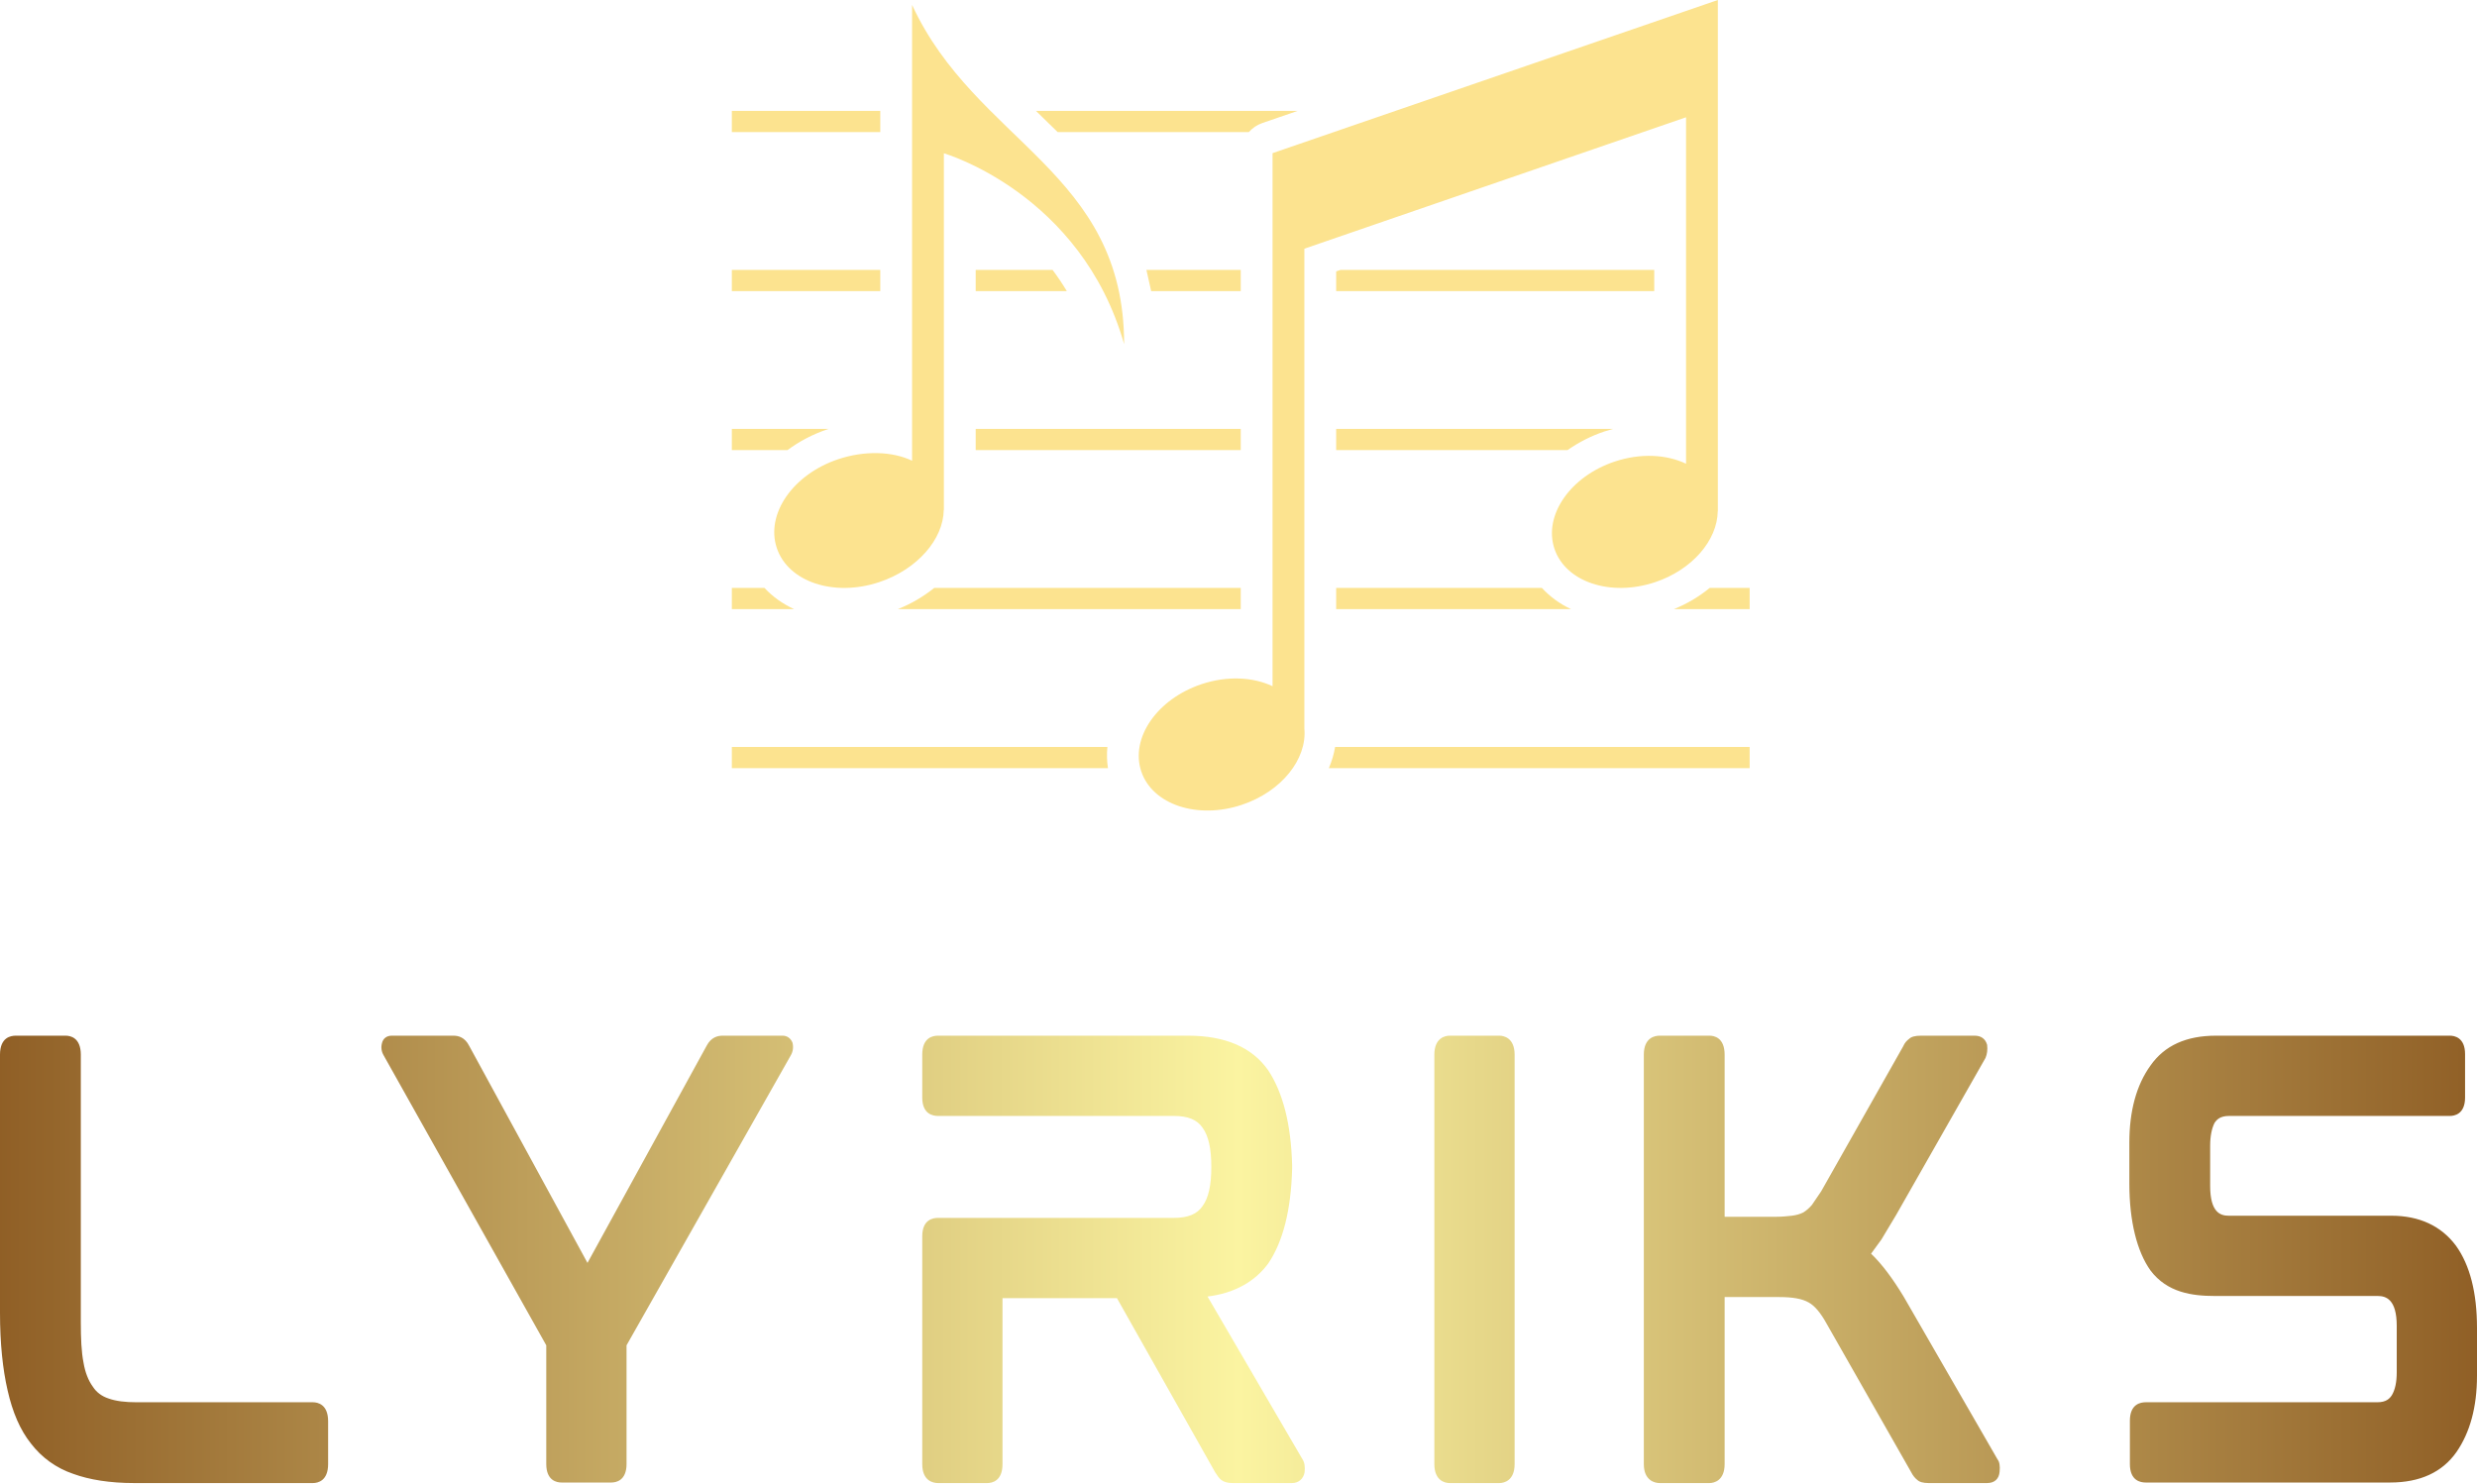
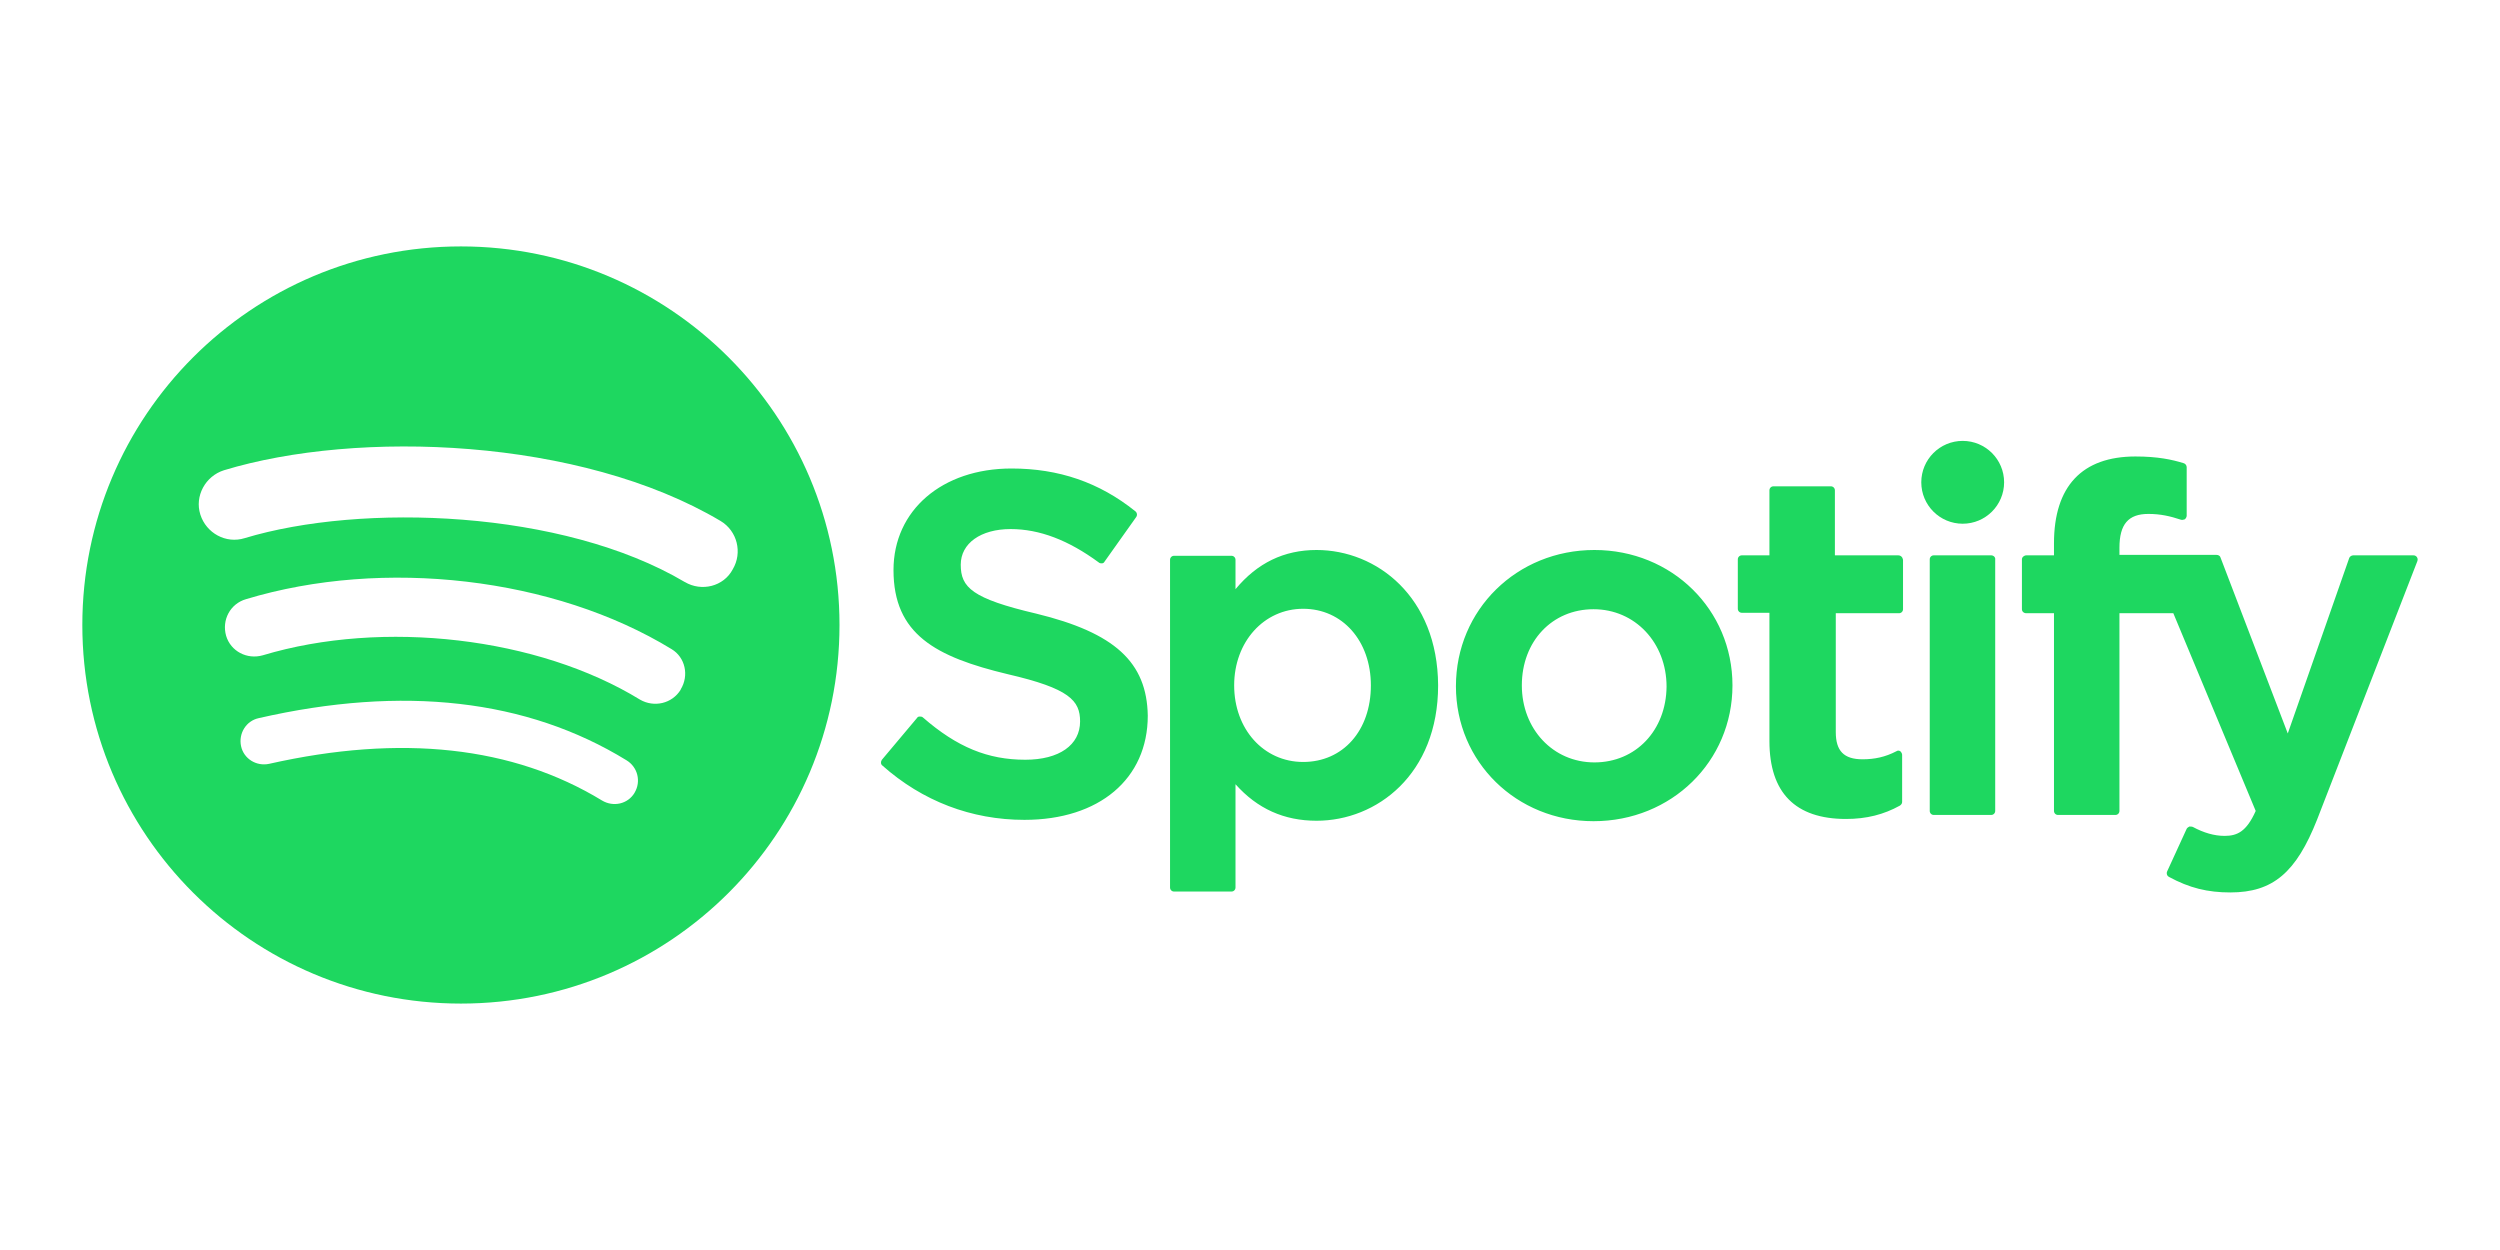
- <svg xmlns="http://www.w3.org/2000/svg" width="220" height="131.741">
-   <defs>
-     <linearGradient id="A">
-       <stop stop-color="#8f5e25" offset="0" />
-       <stop stop-color="#fbf4a1" offset=".5" />
-       <stop stop-color="#8f5e25" offset="1" />
-     </linearGradient>
-   </defs>
-   <path d="M95 8.539L53 22.986V73.27c-1.832-.864-4.27-1.001-6.694-.193-4.192 1.397-6.74 5.078-5.692 8.222s5.295 4.559 9.487 3.162c3.742-1.247 6.166-4.314 5.899-7.195V32l36-12.397v32.681c-1.835-.876-4.286-1.019-6.722-.207-4.192 1.397-6.74 5.078-5.692 8.222s5.295 4.559 9.487 3.162c3.525-1.175 5.878-3.965 5.918-6.692H95V8.539zM19 9v43c-1.869-.892-4.481-.971-6.963-.143-4.269 1.423-6.865 5.172-5.798 8.374s5.393 4.644 9.663 3.221c3.59-1.197 6.047-4.038 6.087-6.816H22V23s12.926 3.741 17 18c0-16.296-14-19-20-32zm18.423 70H2v2h35.476a7.75 7.75 0 0 1-.053-2zM98 81v-2H58.9a8.66 8.66 0 0 1-.591 2H98zM5.078 64H2v2h5.87c-1.081-.501-2.028-1.176-2.792-2zM98 66v-2h-3.769c-.978.804-2.112 1.487-3.377 2H98zm-19.599-2H59v2h22.155a8.74 8.74 0 0 1-2.754-2zM21.09 64a13.4 13.4 0 0 1-3.433 2H50v-2H21.09zM25 49h25v2H25zm-13.875 0H2v2h5.25c1.106-.825 2.395-1.508 3.839-1.99.012-.004.024-.006.036-.01zM59 51h21.822a13.5 13.5 0 0 1 3.507-1.769l.796-.231H59v2zM32.25 34H25v2h8.595c-.427-.712-.877-1.378-1.345-2zM2 34h14v2H2zm57 2h30v-2H59.406l-.406.14zm-17.449 0H50v-2h-8.898l.449 2zm-8.817-15h18.028a2.99 2.99 0 0 1 1.263-.851L55.366 19h-24.68l2.048 2zM2 19h14v2H2z" transform="matrix(.941663 0 0 .941663 63.11667 -8.040863)" fill="#fce38f" />
-   <path d="M26.28 34.08c.36 0 1.12.16 1.12 1.4v3.16c0 1.24-.76 1.4-1.12 1.4h-13.2c-1.76 0-3.28-.24-4.48-.68a6.55 6.55 0 0 1-3.12-2.24c-.8-1-1.36-2.32-1.72-3.92-.36-1.56-.56-3.48-.56-5.72V8.44c0-1.28.8-1.4 1.16-1.4h3.68c.32 0 1.12.12 1.12 1.4v19.72c0 1.2.04 2.2.2 3 .12.72.36 1.32.68 1.76.28.44.68.72 1.16.88.56.2 1.24.28 2.08.28h13zM60.929 7.04c.32 0 .6.2.72.52.08.32.04.64-.12.92l-12.12 21.4v8.76c0 1.24-.8 1.36-1.12 1.36h-3.68c-.32 0-1.12-.12-1.12-1.36v-8.76l-12-21.4a1.15 1.15 0 0 1-.12-.88c.08-.36.36-.56.72-.56h4.56c.36 0 .84.12 1.16.76l8.72 16 8.8-16.04c.32-.6.8-.72 1.16-.72h4.44zm38.329 31.24c.16.24.2.56.16.96-.08.48-.44.8-.92.8h-4.4c-.36 0-.64-.08-.84-.24-.16-.12-.28-.32-.44-.56l-7.24-12.84h-8.44v12.24c0 1.24-.76 1.4-1.12 1.4h-3.64c-.36 0-1.16-.16-1.16-1.4v-16.8c0-1.24.8-1.36 1.16-1.36h17.4c1.04 0 1.72-.28 2.12-.88.44-.6.64-1.56.64-2.88s-.2-2.28-.64-2.88c-.4-.6-1.08-.88-2.12-.88h-17.4c-.36 0-1.16-.12-1.16-1.36V8.44c0-1.28.8-1.4 1.16-1.4h18.44c2.72 0 4.72.84 5.92 2.56 1.08 1.64 1.68 3.96 1.76 7v.24c-.08 3.08-.68 5.4-1.76 7-1 1.36-2.52 2.2-4.48 2.44zm14.529-31.24c.32 0 1.12.16 1.12 1.4v30.2c0 1.24-.8 1.4-1.12 1.4h-3.68c-.32 0-1.12-.16-1.12-1.4V8.44c0-1.24.8-1.4 1.12-1.4h3.68zm29.809 19.24l6.92 12c.16.2.2.52.16.92-.04.52-.36.84-.92.84h-4.32c-.4 0-.68-.08-.84-.24-.16-.12-.32-.32-.44-.56l-6.24-10.96c-.44-.8-.88-1.32-1.32-1.56-.48-.28-1.2-.4-2.16-.4h-4.04v12.32c0 1.24-.8 1.4-1.12 1.4h-3.68c-.32 0-1.16-.16-1.16-1.4V8.44c0-1.28.84-1.4 1.16-1.4h3.68c.32 0 1.12.12 1.12 1.4V20.4h3.68c.52 0 .96-.04 1.28-.08s.6-.12.84-.24c.2-.12.44-.32.64-.56l.68-1 6.04-10.68c.12-.28.28-.44.44-.56.16-.16.44-.24.88-.24h3.96c.48 0 .8.24.92.68.04.36 0 .68-.12.96l-6.6 11.6-1.08 1.8-.76 1.04c.8.76 1.6 1.84 2.4 3.16zm35.969-5.96c2.08 0 3.68.76 4.76 2.2 1.04 1.44 1.56 3.48 1.56 6.08v3.52c0 2.32-.52 4.2-1.52 5.64-1.04 1.48-2.68 2.24-4.88 2.24h-18.04c-.36 0-1.16-.12-1.16-1.36v-3.2c0-1.24.8-1.36 1.16-1.36h17.08c.68 0 .92-.28 1.08-.52.24-.4.36-.96.36-1.68v-3.44c0-1.96-.8-2.2-1.4-2.2h-12c-1.68 0-3.52-.24-4.76-1.88-1-1.4-1.56-3.64-1.56-6.4v-3.04c0-2.32.52-4.24 1.56-5.68 1.04-1.48 2.64-2.2 4.84-2.2h17.24c.32 0 1.12.12 1.12 1.36v3.2c0 1.24-.8 1.36-1.12 1.36h-16.28c-.68 0-.92.28-1.08.52-.2.4-.32.96-.32 1.68v2.96c0 1.96.76 2.2 1.36 2.2h12z" transform="matrix(1.204259 0 0 1.204259 -3.853629 83.52203)" fill="url(#A)" />
+ <svg xmlns="http://www.w3.org/2000/svg" width="120" height="60">
+   <path d="M22.123 11.828C12.07 11.828 3.952 19.97 3.952 30c0 10.052 8.14 18.172 18.172 18.172 10.052 0 18.172-8.14 18.172-18.172s-8.14-18.172-18.172-18.172zm8.337 26.226c-.326.543-1.02.695-1.563.37-4.277-2.605-9.64-3.19-15.98-1.76-.608.13-1.216-.24-1.346-.847s.24-1.216.847-1.346c6.926-1.585 12.874-.912 17.65 2.02.543.326.716 1.02.39 1.563zm2.214-4.95c-.412.673-1.28.868-1.954.478-4.885-2.996-12.33-3.864-18.106-2.128-.76.217-1.54-.195-1.76-.934-.217-.76.195-1.54.955-1.76 6.6-1.997 14.806-1.042 20.43 2.4.65.39.847 1.26.434 1.932zm.195-5.167c-5.862-3.474-15.523-3.8-21.124-2.106-.9.282-1.845-.24-2.128-1.13s.24-1.845 1.13-2.128c6.426-1.954 17.108-1.563 23.838 2.432.803.478 1.064 1.52.586 2.323-.434.825-1.498 1.086-2.3.608z" fill="#1ed760" />
+   <g transform="matrix(.21375 0 0 .21375 .138028 12.6556)" fill="#1ed760">
+     <path d="M232.1 78.6c-14.5-3.4-17-5.9-17-11 0-4.8 4.5-8 11.2-8 6.5 0 13 2.5 19.8 7.5.2.2.5.2.7.2.3 0 .5-.2.6-.4l7.1-10a.95.95 0 0 0-.2-1.3c-8.1-6.5-17.2-9.6-27.8-9.6-15.6 0-26.5 9.4-26.5 22.8 0 14.4 9.4 19.5 25.7 23.4 13.8 3.2 16.2 5.9 16.2 10.6 0 5.3-4.7 8.6-12.3 8.6-8.4 0-15.3-2.8-23-9.5-.2-.2-.5-.2-.7-.2-.3 0-.5.1-.6.3l-7.9 9.4c-.3.4-.3 1 .1 1.3 9 8 20 12.2 31.9 12.2 16.8 0 27.7-9.2 27.7-23.4-.2-12-7.4-18.6-25-22.9zM295 64.3c-7.3 0-13.3 2.9-18.2 8.8v-6.6c0-.5-.4-.9-.9-.9H263c-.5 0-.9.4-.9.9v73.6c0 .5.4.9.9.9h12.9c.5 0 .9-.4.9-.9v-23.2c4.9 5.5 10.9 8.2 18.2 8.2 13.5 0 27.3-10.4 27.3-30.4-.1-19.9-13.8-30.4-27.3-30.4zm12.2 30.4c0 10.2-6.3 17.2-15.2 17.2s-15.5-7.4-15.5-17.2 6.7-17.2 15.5-17.2 15.2 7.2 15.2 17.2zm50.2-30.4c-17.4 0-31.1 13.4-31.1 30.6 0 17 13.6 30.3 30.9 30.3 17.5 0 31.2-13.4 31.2-30.5 0-17-13.6-30.4-31-30.4zm0 47.7c-9.3 0-16.3-7.5-16.3-17.3 0-9.9 6.8-17.1 16.1-17.1s16.4 7.5 16.4 17.4c-.1 9.8-6.9 17-16.2 17zm68.2-46.5h-14.2V50.9c0-.5-.4-.9-.9-.9h-12.9c-.5 0-.9.4-.9.9v14.6h-6.2c-.5 0-.9.4-.9.9v11.1c0 .5.4.9.9.9h6.2v28.8c0 11.6 5.8 17.5 17.2 17.5 4.6 0 8.5-1 12.1-3 .3-.2.5-.5.5-.8v-10.6c0-.3-.2-.6-.4-.8-.3-.2-.6-.2-.9 0-2.5 1.3-4.9 1.8-7.6 1.8-4.2 0-6-1.9-6-6.1V78.5h14.2c.5 0 .9-.4.9-.9V66.5c-.1-.6-.5-1-1.1-1zm49.7.1v-1.8c0-5.3 2-7.6 6.5-7.6 2.7 0 4.9.5 7.3 1.3.3.1.6 0 .9-.1.2-.2.4-.5.4-.8V45.7c0-.4-.3-.8-.7-.9-2.6-.8-5.8-1.5-10.8-1.5-12 0-18.3 6.7-18.3 19.5v2.7h-6.2c-.5 0-1 .4-1 .9v11.2c0 .5.4.9 1 .9h6.2v44.4c0 .5.4.9.9.9h12.9c.5 0 .9-.4.9-.9V78.5h12.1l18.5 44.4c-2.1 4.7-4.2 5.6-7 5.6-2.3 0-4.7-.7-7.1-2-.2-.1-.5-.1-.8-.1-.2.1-.5.3-.6.5l-4.4 9.6c-.2.5 0 1 .4 1.2 4.6 2.5 8.7 3.5 13.8 3.5 9.6 0 14.8-4.5 19.5-16.4l22.5-58c.1-.3.1-.6-.1-.9s-.5-.4-.8-.4h-13.5c-.4 0-.8.3-.9.6l-13.8 39.4L498 66c-.1-.4-.5-.6-.9-.6h-21.8zm-28.8-.1h-12.9c-.5 0-.9.4-.9.9v56.5c0 .5.4.9.9.9h12.9c.5 0 .9-.4.9-.9V66.5c.1-.6-.4-1-.9-1z" />
+     <circle cx="440.1" cy="49.1" r="9.3" />
+   </g>
</svg>
